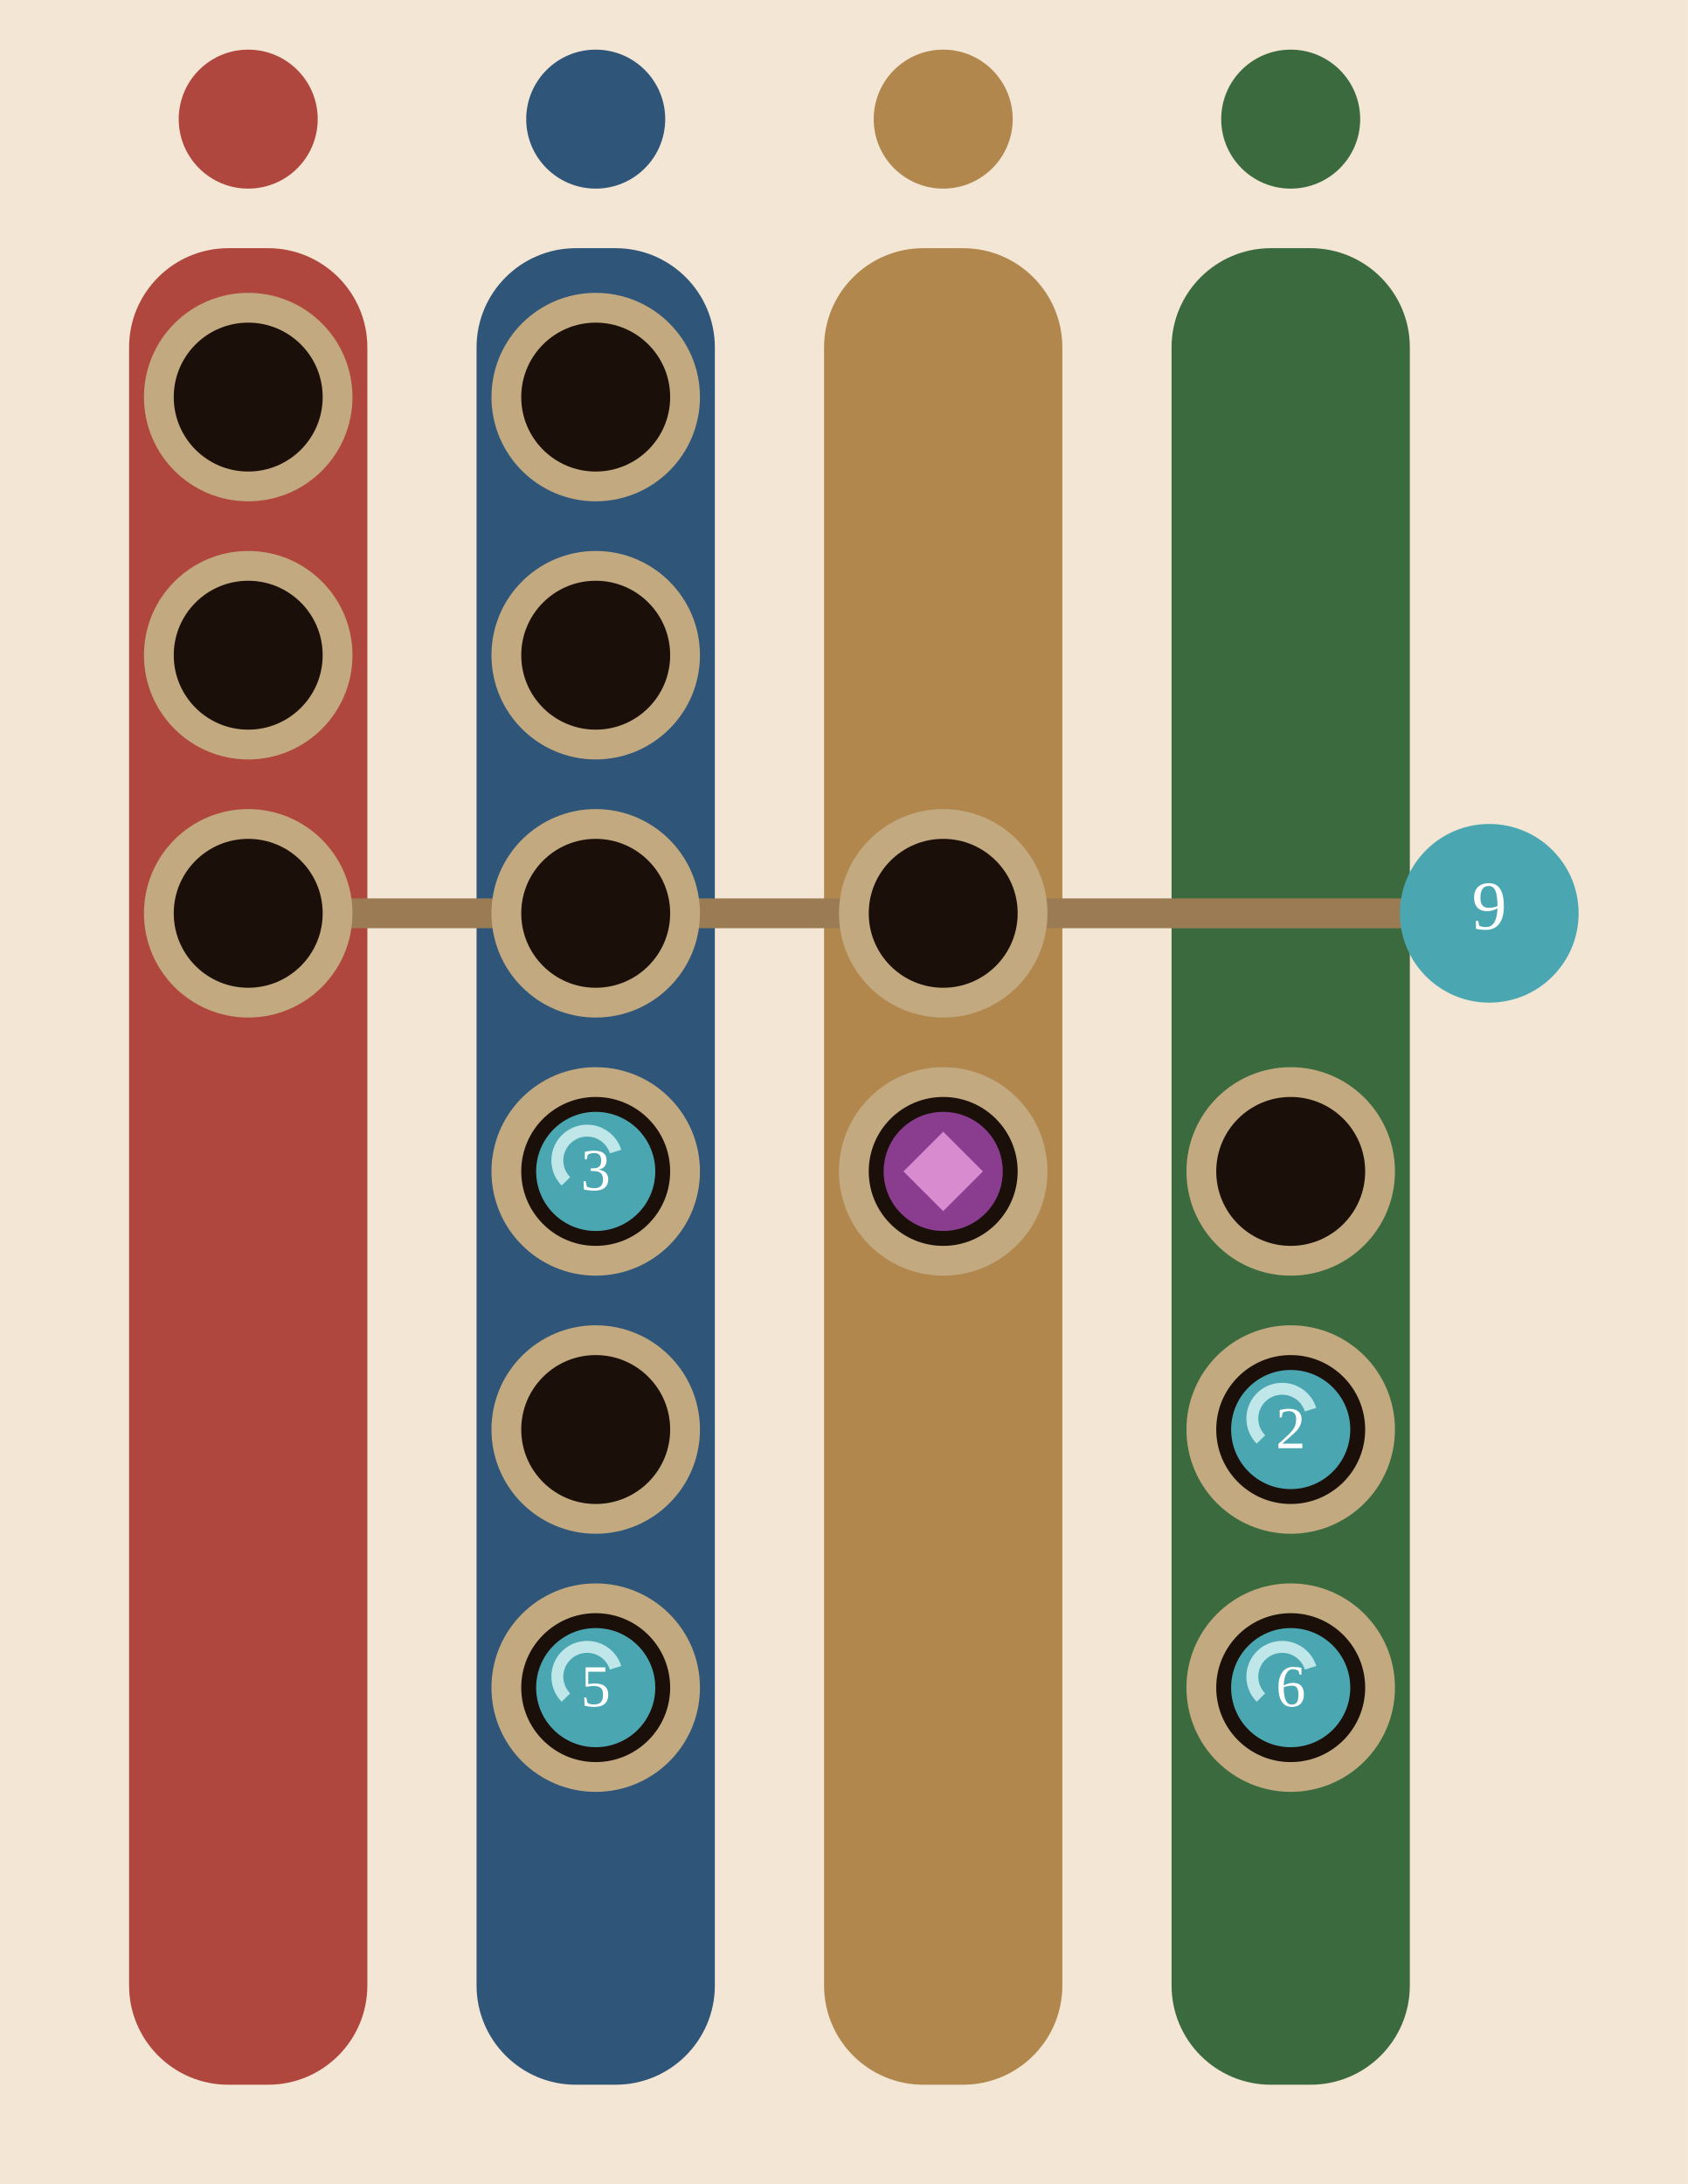
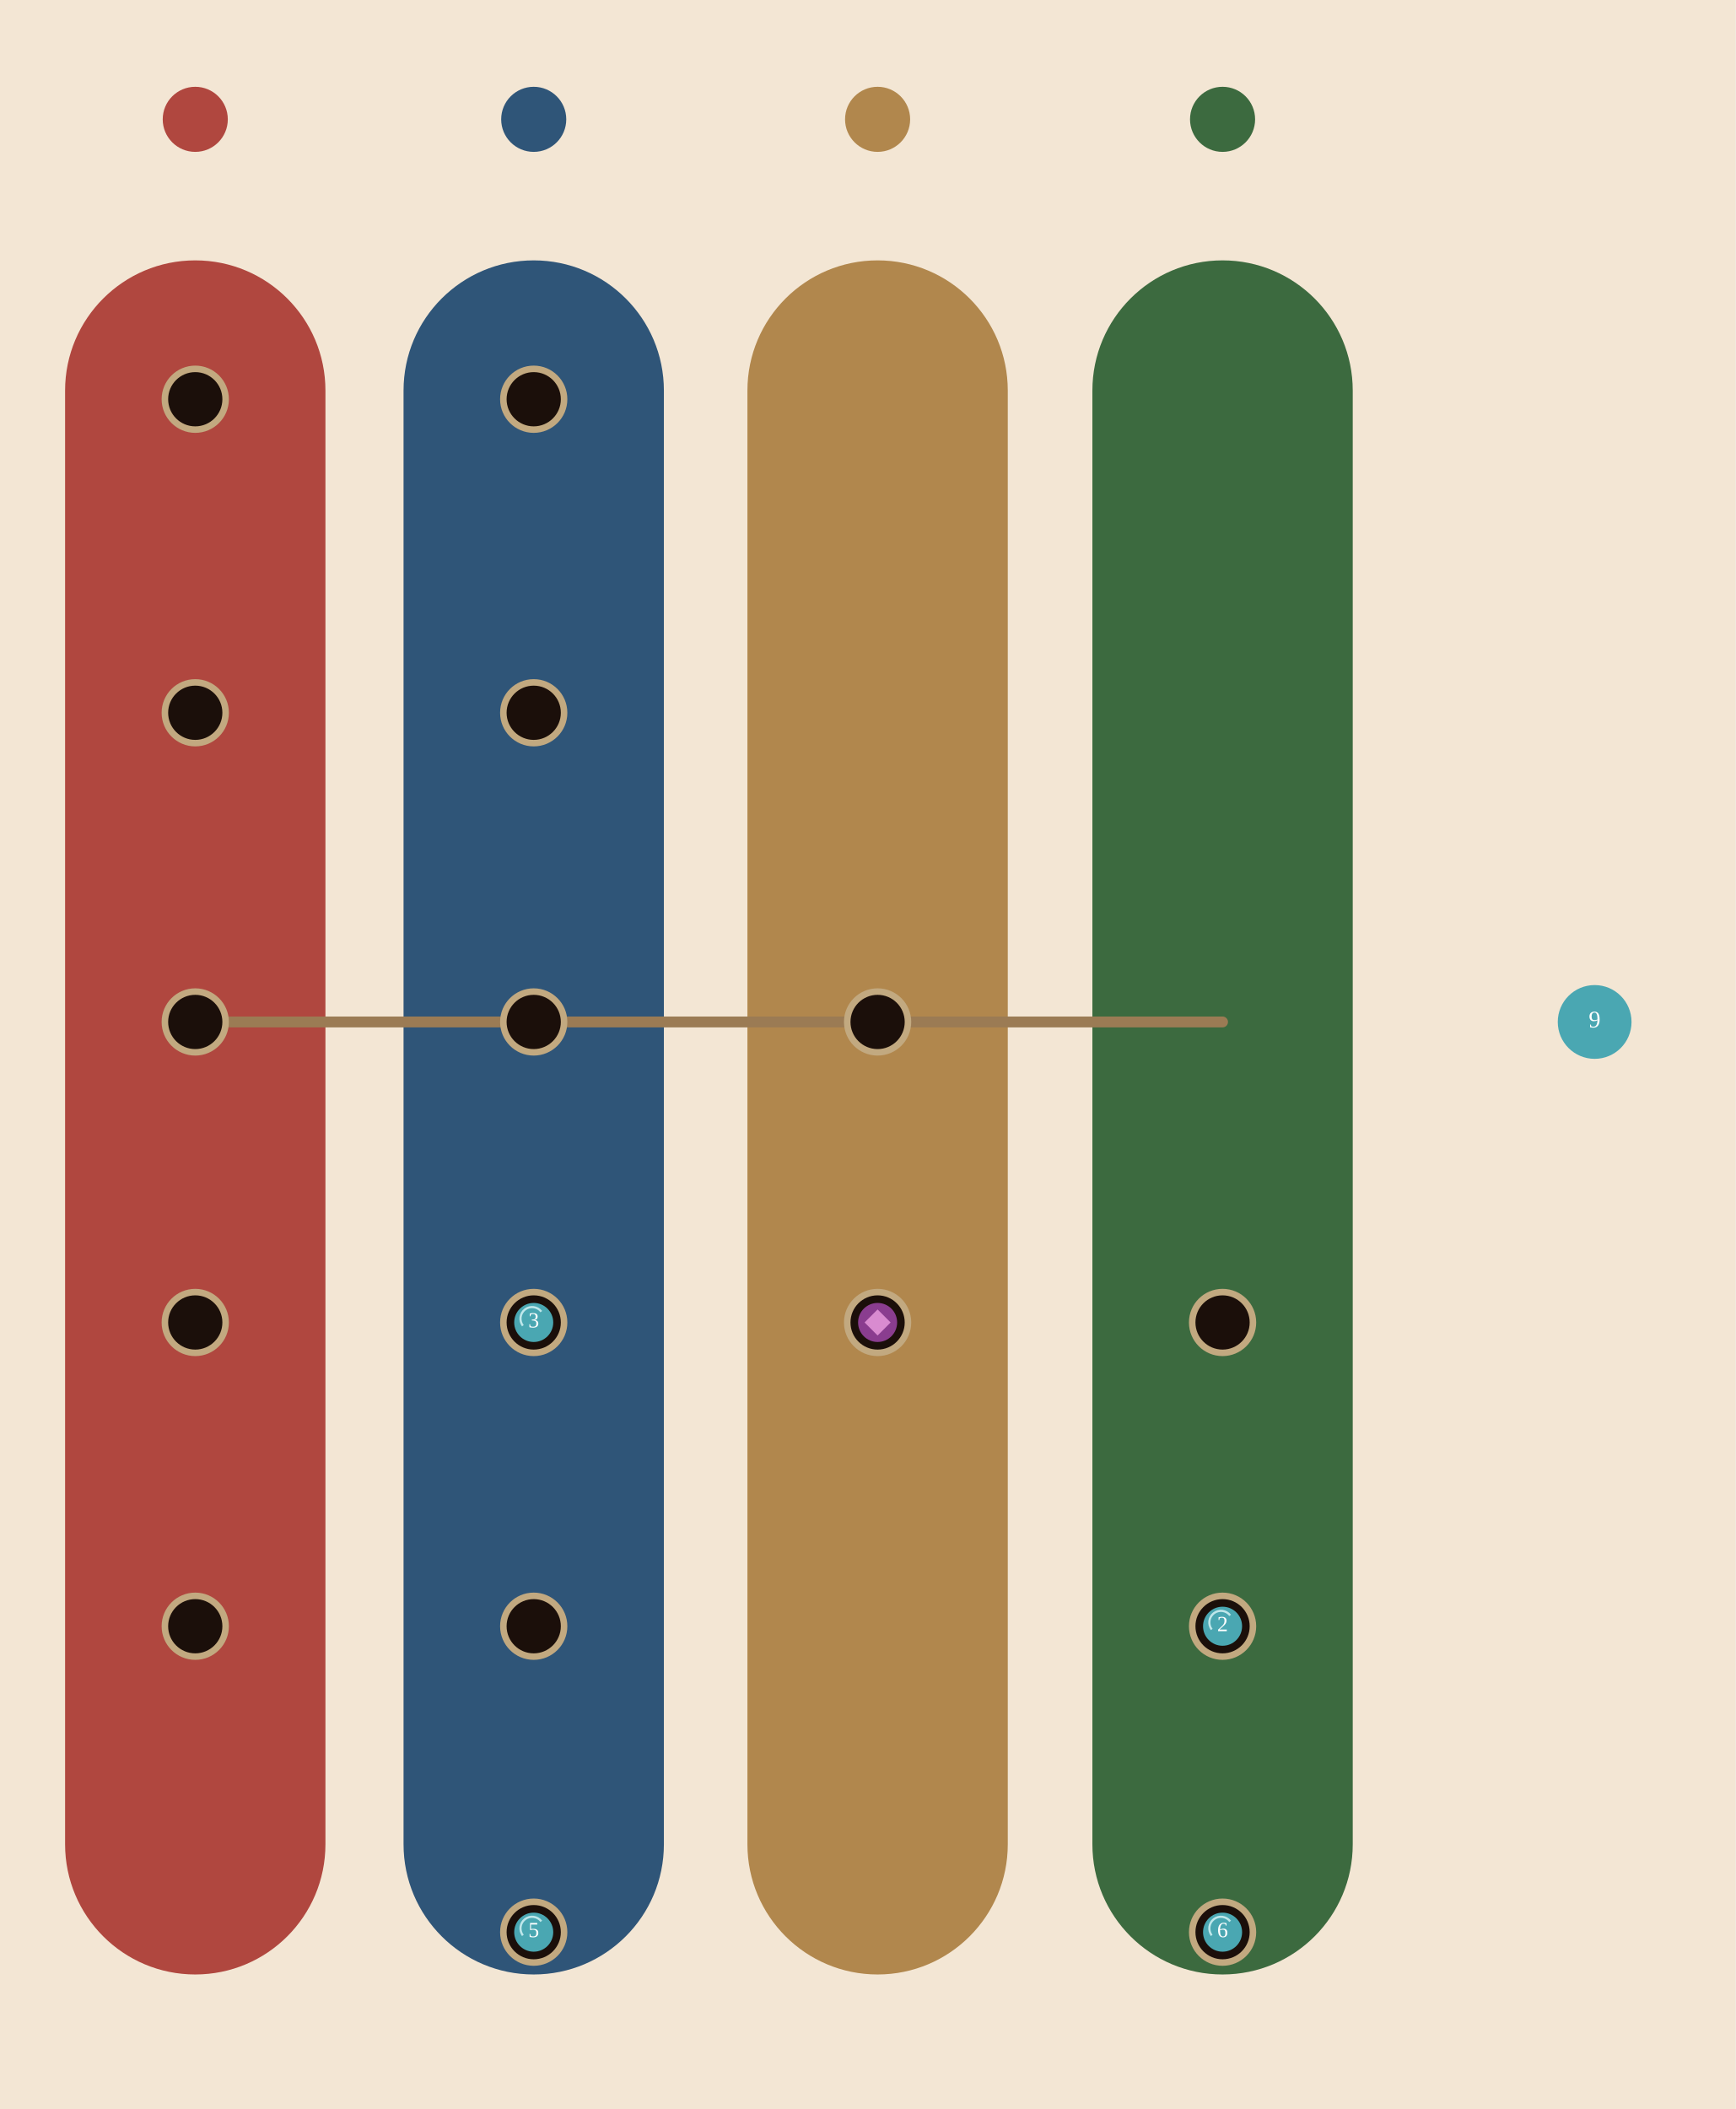
- <svg xmlns="http://www.w3.org/2000/svg" width="170" height="220" viewBox="0 0 170 220">
-   <rect width="170" height="220" fill="#f3e6d4" />
-   <circle cx="25" cy="12" r="7" fill="#b0473f" />
-   <circle cx="60" cy="12" r="7" fill="#2f5578" />
-   <circle cx="95" cy="12" r="7" fill="#b1874d" />
-   <circle cx="130" cy="12" r="7" fill="#3c6a3f" />
-   <rect x="13" y="25" width="24" height="185" rx="10" fill="#b0473f" />
-   <rect x="48" y="25" width="24" height="185" rx="10" fill="#2f5578" />
-   <rect x="83" y="25" width="24" height="185" rx="10" fill="#b1874d" />
-   <rect x="118" y="25" width="24" height="185" rx="10" fill="#3c6a3f" />
-   <line x1="25" y1="92" x2="95" y2="92" stroke="#9b7b54" stroke-width="3" stroke-linecap="round" />
-   <line x1="95" y1="92" x2="150" y2="92" stroke="#9b7b54" stroke-width="3" stroke-linecap="round" />
-   <circle cx="150" cy="92" r="9" fill="#4aa7b2" />
-   <text x="150" y="92" font-size="7" text-anchor="middle" dominant-baseline="middle" fill="#fff">9</text>
-   <g transform="translate(25 40)">
-     <circle r="9" fill="#1b0f0a" stroke="#c2a980" stroke-width="3" />
-   </g>
-   <g transform="translate(60 40)">
-     <circle r="9" fill="#1b0f0a" stroke="#c2a980" stroke-width="3" />
-   </g>
-   <g transform="translate(25 66)">
-     <circle r="9" fill="#1b0f0a" stroke="#c2a980" stroke-width="3" />
-   </g>
-   <g transform="translate(60 66)">
-     <circle r="9" fill="#1b0f0a" stroke="#c2a980" stroke-width="3" />
-   </g>
-   <g transform="translate(25 92)">
-     <circle r="9" fill="#1b0f0a" stroke="#c2a980" stroke-width="3" />
-   </g>
-   <g transform="translate(60 92)">
-     <circle r="9" fill="#1b0f0a" stroke="#c2a980" stroke-width="3" />
-   </g>
-   <g transform="translate(95 92)">
-     <circle r="9" fill="#1b0f0a" stroke="#c2a980" stroke-width="3" />
-   </g>
-   <g transform="translate(60 118)">
-     <circle r="9" fill="#1b0f0a" stroke="#c2a980" stroke-width="3" />
-     <circle r="6" fill="#4aa7b2" />
-     <path d="M -3 1 A 3 3 0 1 1 2 -2" fill="none" stroke="#bfe7ea" stroke-width="1.2" />
-     <text x="0" y="0.5" font-size="6" text-anchor="middle" dominant-baseline="middle" fill="#fff">3</text>
-   </g>
-   <g transform="translate(95 118)">
-     <circle r="9" fill="#1b0f0a" stroke="#c2a980" stroke-width="3" />
-     <circle r="6" fill="#8a3d8f" />
-     <polygon points="0,-4 4,0 0,4 -4,0" fill="#d98bd0" />
-   </g>
-   <g transform="translate(130 118)">
-     <circle r="9" fill="#1b0f0a" stroke="#c2a980" stroke-width="3" />
-   </g>
-   <g transform="translate(60 144)">
-     <circle r="9" fill="#1b0f0a" stroke="#c2a980" stroke-width="3" />
-   </g>
-   <g transform="translate(130 144)">
-     <circle r="9" fill="#1b0f0a" stroke="#c2a980" stroke-width="3" />
-     <circle r="6" fill="#4aa7b2" />
-     <path d="M -3 1 A 3 3 0 1 1 2 -2" fill="none" stroke="#bfe7ea" stroke-width="1.2" />
-     <text x="0" y="0.5" font-size="6" text-anchor="middle" dominant-baseline="middle" fill="#fff">2</text>
-   </g>
-   <g transform="translate(60 170)">
-     <circle r="9" fill="#1b0f0a" stroke="#c2a980" stroke-width="3" />
-     <circle r="6" fill="#4aa7b2" />
-     <path d="M -3 1 A 3 3 0 1 1 2 -2" fill="none" stroke="#bfe7ea" stroke-width="1.2" />
-     <text x="0" y="0.5" font-size="6" text-anchor="middle" dominant-baseline="middle" fill="#fff">5</text>
-   </g>
-   <g transform="translate(130 170)">
-     <circle r="9" fill="#1b0f0a" stroke="#c2a980" stroke-width="3" />
-     <circle r="6" fill="#4aa7b2" />
-     <path d="M -3 1 A 3 3 0 1 1 2 -2" fill="none" stroke="#bfe7ea" stroke-width="1.2" />
-     <text x="0" y="0.5" font-size="6" text-anchor="middle" dominant-baseline="middle" fill="#fff">6</text>
-   </g>
+ <svg xmlns="http://www.w3.org/2000/svg" width="1600" height="1944" viewBox="0 0 1600 1944">
+   <rect width="1600" height="1944" fill="#f3e6d4" />
+   <circle cx="180" cy="110" r="30" fill="#b0473f" />
+   <circle cx="492" cy="110" r="30" fill="#2f5578" />
+   <circle cx="809" cy="110" r="30" fill="#b1874d" />
+   <circle cx="1127" cy="110" r="30" fill="#3c6a3f" />
+   <rect x="60" y="240" width="240" height="1580" rx="120" fill="#b0473f" />
+   <rect x="372" y="240" width="240" height="1580" rx="120" fill="#2f5578" />
+   <rect x="689" y="240" width="240" height="1580" rx="120" fill="#b1874d" />
+   <rect x="1007" y="240" width="240" height="1580" rx="120" fill="#3c6a3f" />
+   <line x1="180" y1="942" x2="1127" y2="942" stroke="#9b7b54" stroke-width="10" stroke-linecap="round" />
+   <circle cx="1470" cy="942" r="34" fill="#4aa7b2" />
+   <text x="1470" y="942" font-size="22" text-anchor="middle" dominant-baseline="middle" fill="#fff">9</text>
+   <circle cx="180" cy="368" r="28" fill="#1b0f0a" stroke="#c2a980" stroke-width="6" />
+   <circle cx="492" cy="368" r="28" fill="#1b0f0a" stroke="#c2a980" stroke-width="6" />
+   <circle cx="180" cy="657" r="28" fill="#1b0f0a" stroke="#c2a980" stroke-width="6" />
+   <circle cx="492" cy="657" r="28" fill="#1b0f0a" stroke="#c2a980" stroke-width="6" />
+   <circle cx="180" cy="942" r="28" fill="#1b0f0a" stroke="#c2a980" stroke-width="6" />
+   <circle cx="492" cy="942" r="28" fill="#1b0f0a" stroke="#c2a980" stroke-width="6" />
+   <circle cx="809" cy="942" r="28" fill="#1b0f0a" stroke="#c2a980" stroke-width="6" />
+   <circle cx="180" cy="1219" r="28" fill="#1b0f0a" stroke="#c2a980" stroke-width="6" />
+   <circle cx="492" cy="1219" r="28" fill="#1b0f0a" stroke="#c2a980" stroke-width="6" />
+   <circle cx="492" cy="1219" r="18" fill="#4aa7b2" />
+   <path d="M 482 1222 A 10 10 0 1 1 499 1209" fill="none" stroke="#bfe7ea" stroke-width="2" />
+   <text x="492" y="1219" font-size="20" text-anchor="middle" dominant-baseline="middle" fill="#fff">3</text>
+   <circle cx="809" cy="1219" r="28" fill="#1b0f0a" stroke="#c2a980" stroke-width="6" />
+   <circle cx="809" cy="1219" r="18" fill="#8a3d8f" />
+   <polygon points="809,1207 821,1219 809,1231 797,1219" fill="#d98bd0" />
+   <circle cx="1127" cy="1219" r="28" fill="#1b0f0a" stroke="#c2a980" stroke-width="6" />
+   <circle cx="180" cy="1499" r="28" fill="#1b0f0a" stroke="#c2a980" stroke-width="6" />
+   <circle cx="492" cy="1499" r="28" fill="#1b0f0a" stroke="#c2a980" stroke-width="6" />
+   <circle cx="1127" cy="1499" r="28" fill="#1b0f0a" stroke="#c2a980" stroke-width="6" />
+   <circle cx="1127" cy="1499" r="18" fill="#4aa7b2" />
+   <path d="M 1117 1502 A 10 10 0 1 1 1134 1489" fill="none" stroke="#bfe7ea" stroke-width="2" />
+   <text x="1127" y="1499" font-size="20" text-anchor="middle" dominant-baseline="middle" fill="#fff">2</text>
+   <circle cx="492" cy="1781" r="28" fill="#1b0f0a" stroke="#c2a980" stroke-width="6" />
+   <circle cx="492" cy="1781" r="18" fill="#4aa7b2" />
+   <path d="M 482 1784 A 10 10 0 1 1 499 1771" fill="none" stroke="#bfe7ea" stroke-width="2" />
+   <text x="492" y="1781" font-size="20" text-anchor="middle" dominant-baseline="middle" fill="#fff">5</text>
+   <circle cx="1127" cy="1781" r="28" fill="#1b0f0a" stroke="#c2a980" stroke-width="6" />
+   <circle cx="1127" cy="1781" r="18" fill="#4aa7b2" />
+   <path d="M 1117 1784 A 10 10 0 1 1 1134 1771" fill="none" stroke="#bfe7ea" stroke-width="2" />
+   <text x="1127" y="1781" font-size="20" text-anchor="middle" dominant-baseline="middle" fill="#fff">6</text>
</svg>
